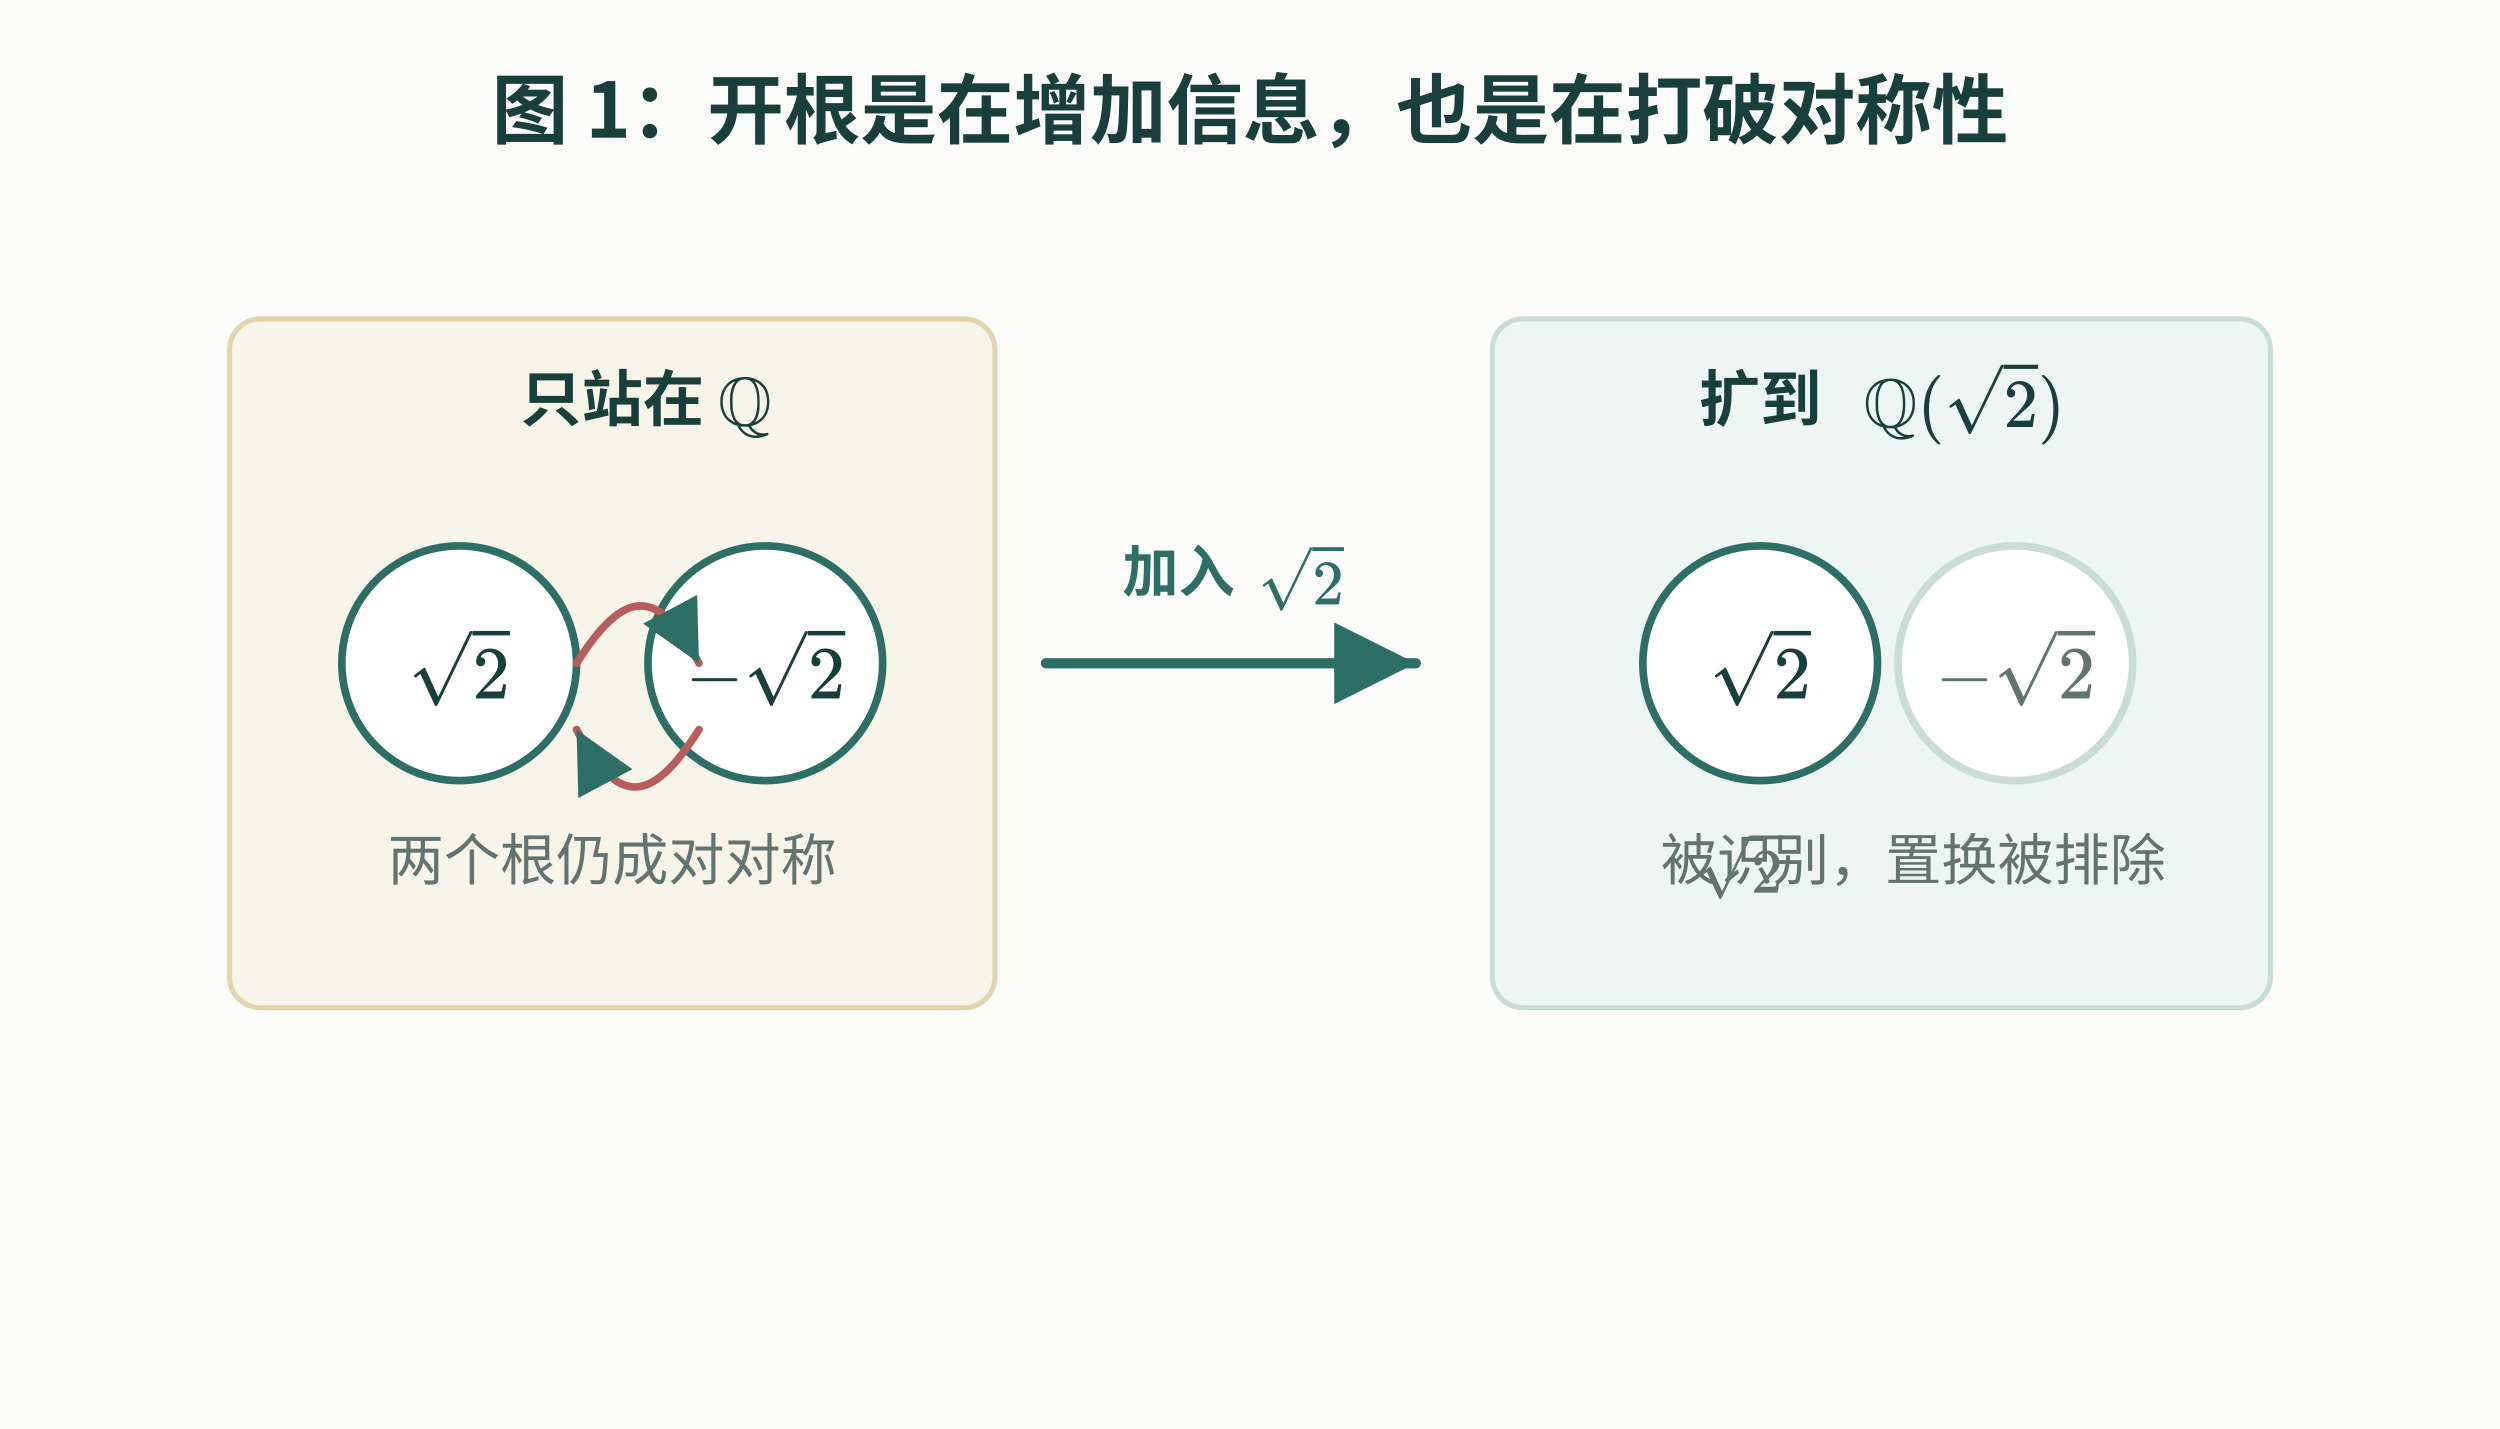
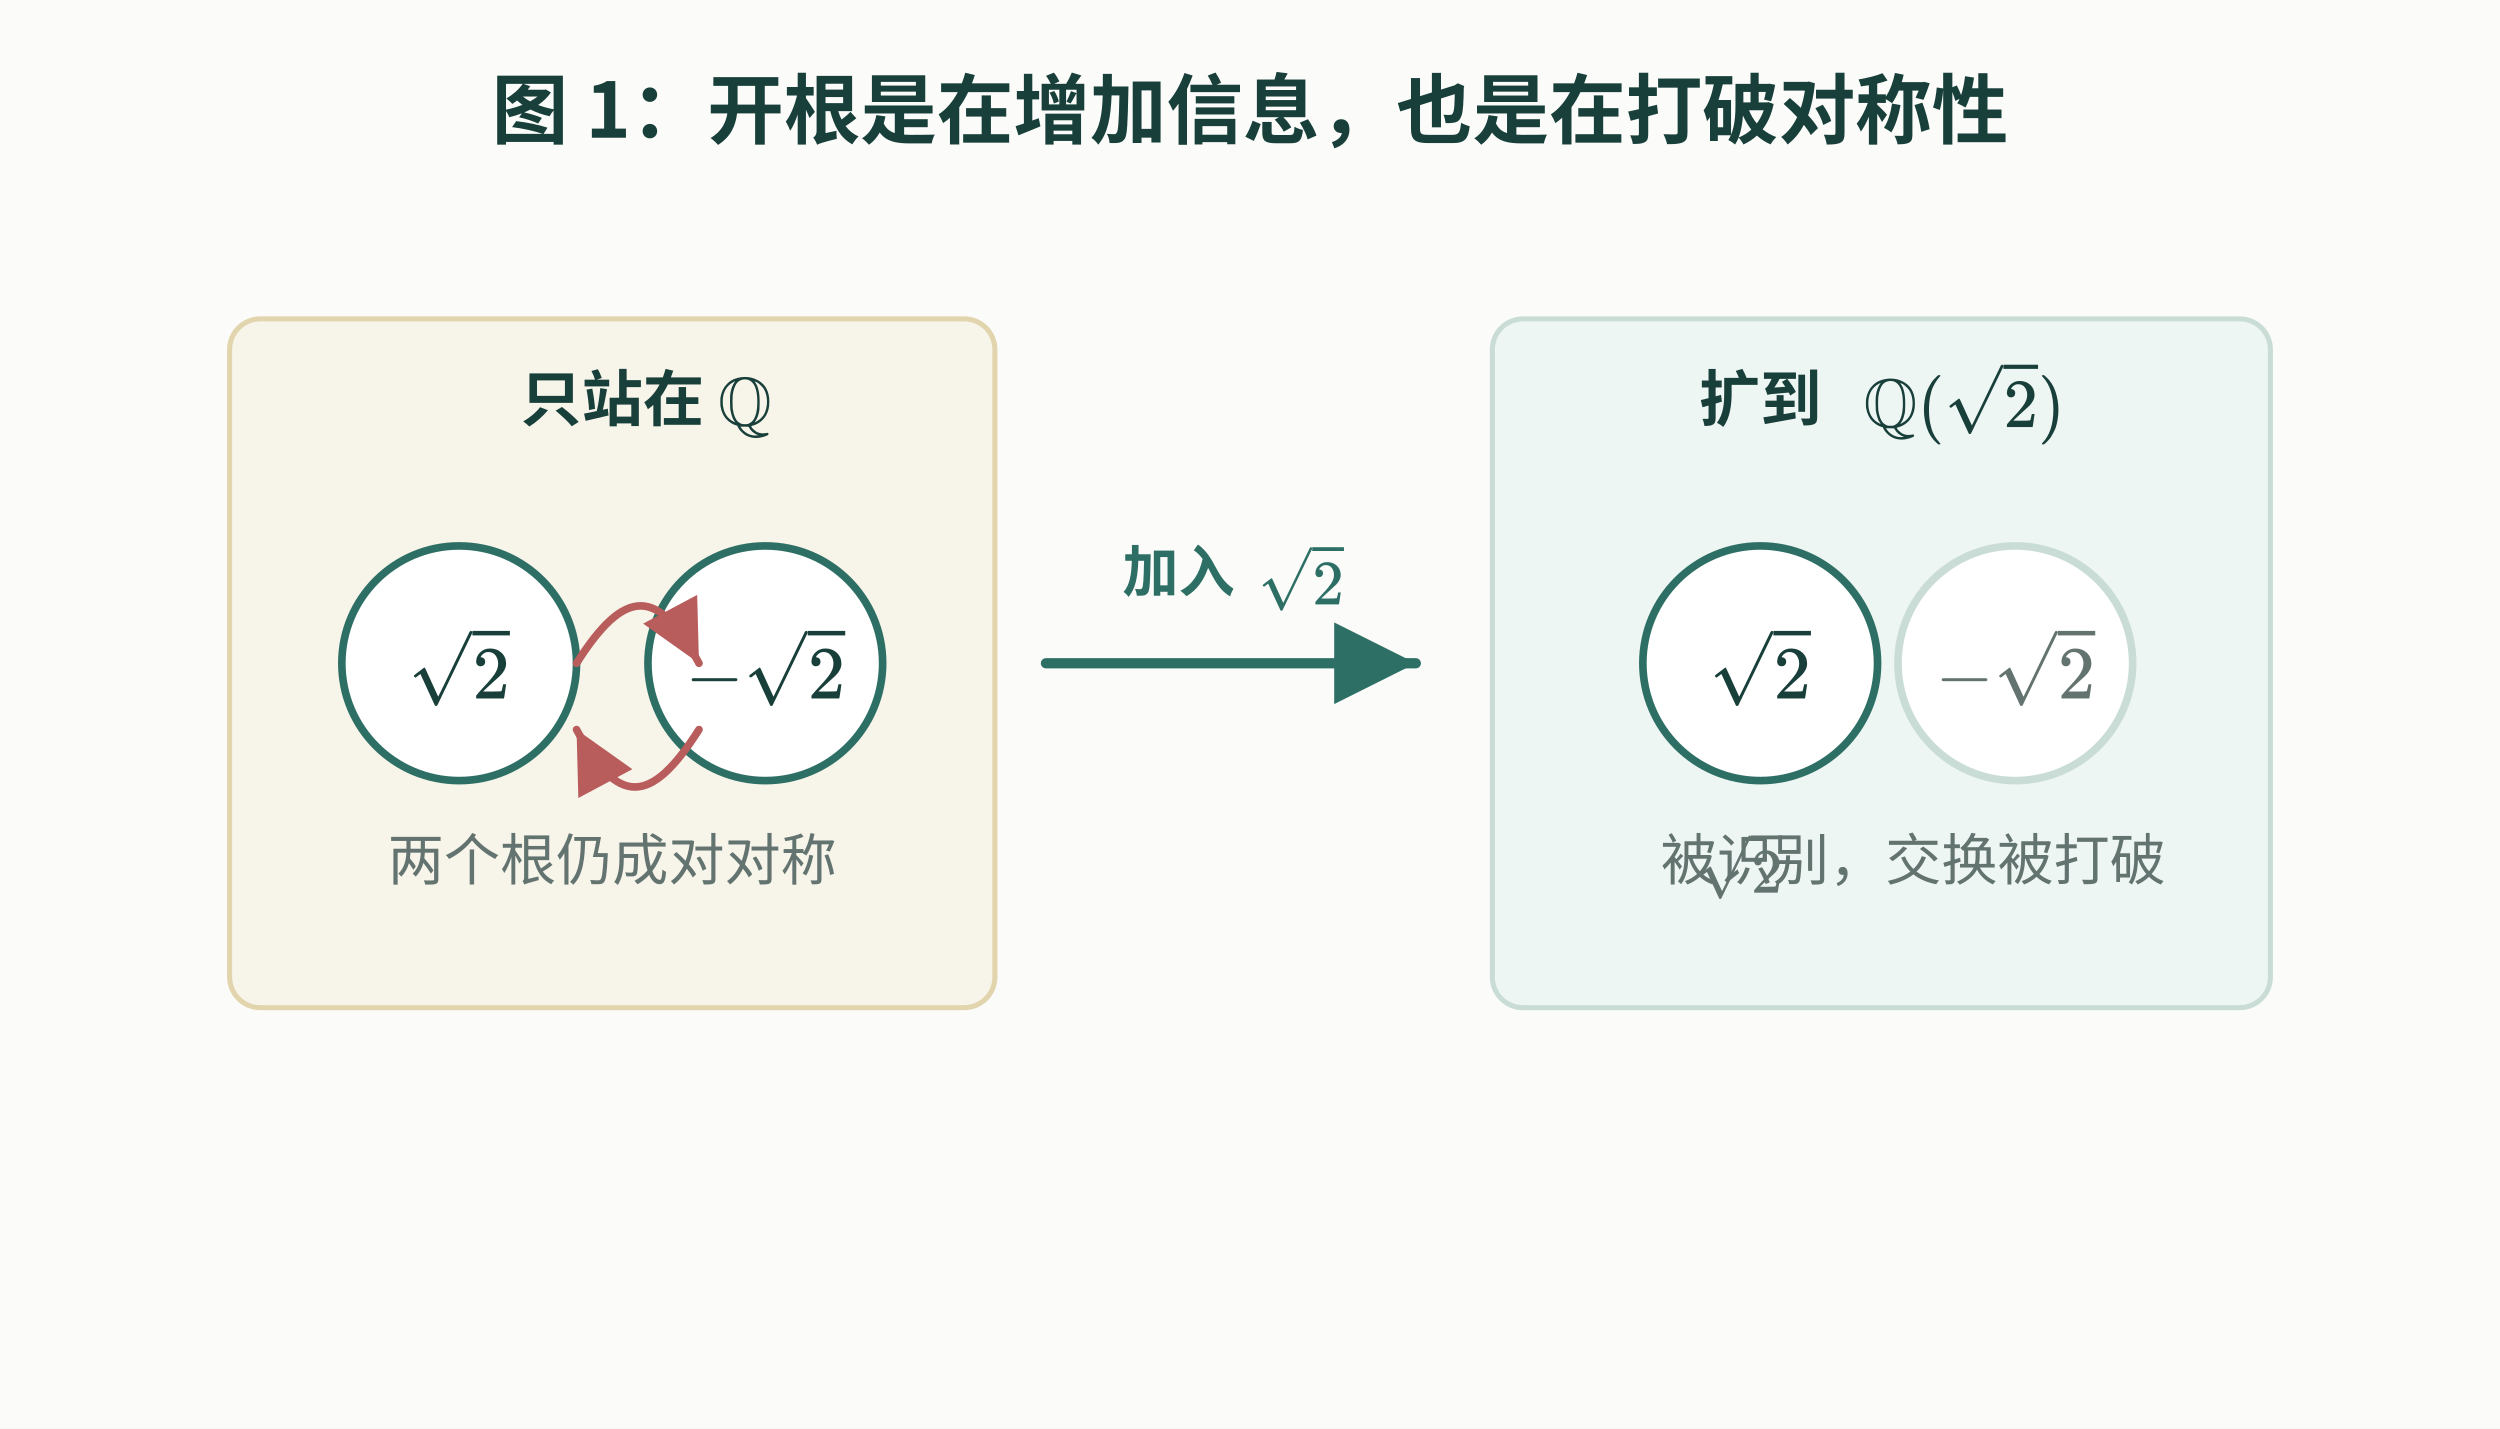
<svg xmlns="http://www.w3.org/2000/svg" width="980" height="560" viewBox="0 0 980 560" role="img" aria-label="图 1：开根是在增加信息，也是在打破对称性">
  <rect width="100%" height="100%" fill="#fbfcfa" />
  <defs>
    <marker id="arrow" markerWidth="12" markerHeight="12" refX="10" refY="6" orient="auto">
      <path d="M2,2 L10,6 L2,10 Z" fill="#2e6f65" />
+     </marker>
+     <marker id="arrowStart" markerWidth="12" markerHeight="12" refX="2" refY="6" orient="auto">
+       <path d="M10,2 L2,6 L10,10 Z" fill="#2e6f65" />
+     </marker>
+     <marker id="arrowRed" markerWidth="12" markerHeight="12" refX="10" refY="6" orient="auto">
+       <path d="M2,2 L10,6 L2,10 Z" fill="#b85c5c" />
+     </marker>
+     <marker id="arrowStartRed" markerWidth="12" markerHeight="12" refX="2" refY="6" orient="auto">
+       <path d="M10,2 L2,6 L10,10 Z" fill="#b85c5c" />
    </marker>
    <filter id="shadow" x="-20%" y="-20%" width="140%" height="140%">
      <feDropShadow dx="0" dy="3" stdDeviation="4" flood-color="#12332f" flood-opacity="0.12" />
    </filter>
  </defs>
  <text x="490.0" y="54" font-family="Microsoft YaHei, Noto Sans CJK SC, Arial, sans-serif" font-size="30" font-weight="700" fill="#183f3a" text-anchor="middle">图 1：开根是在增加信息，也是在打破对称性</text>
  <rect x="90" y="125" width="300" height="270" rx="12" fill="#f7f4ea" stroke="#e2d5ae" stroke-width="2" />
  <text x="240" y="165" font-family="Microsoft YaHei, Noto Sans CJK SC, Arial, sans-serif" font-size="24" font-weight="700" fill="#183f3a" text-anchor="middle">只站在</text>
  <svg x="281.44" y="147.76" width="21.12" height="23.94" viewBox="0 -701 778 882" color="#183f3a" overflow="visible">
    <g stroke="currentColor" fill="currentColor" stroke-width="0" transform="scale(1,-1)">
      <g data-mml-node="math">
        <g data-mml-node="TeXAtom" data-mjx-texclass="ORD">
          <g data-mml-node="mi">
            <path data-c="211A" d="M480 -10Q480 -13 486 -24T507 -50T541 -80T588 -104T648 -114Q666 -114 688 -110T714 -106Q724 -106 728 -114T729 -130Q723 -145 663 -163T548 -181Q503 -181 463 -169T395 -139T343 -97T307 -56T284 -19L280 -3L262 1Q188 24 131 81Q57 155 37 275Q34 292 34 342T37 410Q58 528 131 601Q179 652 248 676T388 701Q485 701 562 661Q698 595 731 448Q742 410 742 341T731 235Q707 141 646 81Q616 50 575 27T493 -5L480 -10ZM568 342Q568 613 437 659L395 666Q329 666 286 626Q232 570 213 439Q210 408 210 342T213 246Q231 113 286 57Q309 37 342 23Q357 19 389 19Q420 19 437 23Q469 38 491 57Q568 134 568 342ZM174 341V354Q174 393 175 419T183 484T205 561T246 635L249 639Q246 639 224 627T193 608Q189 606 183 601T169 589T155 577Q69 491 69 344Q69 133 231 52Q247 42 247 46Q247 46 246 48Q231 69 222 85T200 141T177 239Q174 269 174 341ZM708 341Q708 410 689 467T640 556T588 606T546 630Q532 638 531 638Q530 638 531 635Q563 590 577 543Q602 472 602 341V316Q602 264 599 230T580 144T531 48Q529 44 532 45T546 52Q575 68 596 84T642 128T683 200T706 299Q708 327 708 341ZM391 -17H333Q329 -15 326 -15Q324 -15 324 -17Q324 -21 362 -68Q424 -130 506 -143Q518 -144 544 -144Q569 -144 577 -143L589 -141L575 -139Q544 -127 509 -101T453 -37L442 -19L391 -17Z" />
          </g>
        </g>
      </g>
    </g>
  </svg>
  <circle cx="180" cy="260" r="46" fill="#fff" stroke="#2e6f65" stroke-width="3" />
  <circle cx="300" cy="260" r="46" fill="#fff" stroke="#2e6f65" stroke-width="3" />
  <svg x="160.10" y="245.55" width="39.79" height="31.17" viewBox="0 -960.5 1353 1060" color="#183f3a" overflow="visible">
    <g stroke="currentColor" fill="currentColor" stroke-width="0" transform="scale(1,-1)">
      <g data-mml-node="math">
        <g data-mml-node="msqrt">
          <g transform="translate(853,0)">
            <g data-mml-node="mn">
              <path data-c="32" d="M109 429Q82 429 66 447T50 491Q50 562 103 614T235 666Q326 666 387 610T449 465Q449 422 429 383T381 315T301 241Q265 210 201 149L142 93L218 92Q375 92 385 97Q392 99 409 186V189H449V186Q448 183 436 95T421 3V0H50V19V31Q50 38 56 46T86 81Q115 113 136 137Q145 147 170 174T204 211T233 244T261 278T284 308T305 340T320 369T333 401T340 431T343 464Q343 527 309 573T212 619Q179 619 154 602T119 569T109 550Q109 549 114 549Q132 549 151 535T170 489Q170 464 154 447T109 429Z" />
            </g>
          </g>
          <g data-mml-node="mo" transform="translate(0,100.5)">
            <path data-c="221A" d="M95 178Q89 178 81 186T72 200T103 230T169 280T207 309Q209 311 212 311H213Q219 311 227 294T281 177Q300 134 312 108L397 -77Q398 -77 501 136T707 565T814 786Q820 800 834 800Q841 800 846 794T853 782V776L620 293L385 -193Q381 -200 366 -200Q357 -200 354 -197Q352 -195 256 15L160 225L144 214Q129 202 113 190T95 178Z" />
          </g>
          <rect width="500" height="60" x="853" y="840.5" />
        </g>
      </g>
    </g>
  </svg>
  <svg x="268.66" y="245.55" width="62.67" height="31.17" viewBox="0 -960.5 2131 1060" color="#183f3a" overflow="visible">
    <g stroke="currentColor" fill="currentColor" stroke-width="0" transform="scale(1,-1)">
      <g data-mml-node="math">
        <g data-mml-node="mo">
          <path data-c="2212" d="M84 237T84 250T98 270H679Q694 262 694 250T679 230H98Q84 237 84 250Z" />
        </g>
        <g data-mml-node="msqrt" transform="translate(778,0)">
          <g transform="translate(853,0)">
            <g data-mml-node="mn">
              <path data-c="32" d="M109 429Q82 429 66 447T50 491Q50 562 103 614T235 666Q326 666 387 610T449 465Q449 422 429 383T381 315T301 241Q265 210 201 149L142 93L218 92Q375 92 385 97Q392 99 409 186V189H449V186Q448 183 436 95T421 3V0H50V19V31Q50 38 56 46T86 81Q115 113 136 137Q145 147 170 174T204 211T233 244T261 278T284 308T305 340T320 369T333 401T340 431T343 464Q343 527 309 573T212 619Q179 619 154 602T119 569T109 550Q109 549 114 549Q132 549 151 535T170 489Q170 464 154 447T109 429Z" />
            </g>
          </g>
          <g data-mml-node="mo" transform="translate(0,100.5)">
            <path data-c="221A" d="M95 178Q89 178 81 186T72 200T103 230T169 280T207 309Q209 311 212 311H213Q219 311 227 294T281 177Q300 134 312 108L397 -77Q398 -77 501 136T707 565T814 786Q820 800 834 800Q841 800 846 794T853 782V776L620 293L385 -193Q381 -200 366 -200Q357 -200 354 -197Q352 -195 256 15L160 225L144 214Q129 202 113 190T95 178Z" />
          </g>
          <rect width="500" height="60" x="853" y="840.5" />
        </g>
      </g>
    </g>
  </svg>
-   <path d="M226 260 C245 230, 258 230, 274 260" fill="none" stroke="#b85c5c" stroke-width="3" stroke-linecap="round" stroke-linejoin="round" marker-end="url(#arrow)" />
-   <path d="M274 286 C255 316, 242 316, 226 286" fill="none" stroke="#b85c5c" stroke-width="3" stroke-linecap="round" stroke-linejoin="round" marker-end="url(#arrow)" />
+   <path d="M226 260 C245 230, 258 230, 274 260" fill="none" stroke="#b85c5c" stroke-width="3" stroke-linecap="round" stroke-linejoin="round" marker-end="url(#arrowRed)" />
+   <path d="M274 286 C255 316, 242 316, 226 286" fill="none" stroke="#b85c5c" stroke-width="3" stroke-linecap="round" stroke-linejoin="round" marker-end="url(#arrowRed)" />
  <text x="240" y="345" font-family="Microsoft YaHei, Noto Sans CJK SC, Arial, sans-serif" font-size="22" font-weight="400" fill="#63736f" text-anchor="middle">两个根仍成对对称</text>
  <line x1="410" y1="260" x2="555" y2="260" stroke="#2e6f65" stroke-width="4" stroke-linecap="round" marker-end="url(#arrow)" />
  <text x="462" y="232" font-family="Microsoft YaHei, Noto Sans CJK SC, Arial, sans-serif" font-size="22" font-weight="700" fill="#2e6f65" text-anchor="middle">加入</text>
  <svg x="493.16" y="213.01" width="33.67" height="26.38" viewBox="0 -960.5 1353 1060" color="#2e6f65" overflow="visible">
    <g stroke="currentColor" fill="currentColor" stroke-width="0" transform="scale(1,-1)">
      <g data-mml-node="math">
        <g data-mml-node="msqrt">
          <g transform="translate(853,0)">
            <g data-mml-node="mn">
              <path data-c="32" d="M109 429Q82 429 66 447T50 491Q50 562 103 614T235 666Q326 666 387 610T449 465Q449 422 429 383T381 315T301 241Q265 210 201 149L142 93L218 92Q375 92 385 97Q392 99 409 186V189H449V186Q448 183 436 95T421 3V0H50V19V31Q50 38 56 46T86 81Q115 113 136 137Q145 147 170 174T204 211T233 244T261 278T284 308T305 340T320 369T333 401T340 431T343 464Q343 527 309 573T212 619Q179 619 154 602T119 569T109 550Q109 549 114 549Q132 549 151 535T170 489Q170 464 154 447T109 429Z" />
            </g>
          </g>
          <g data-mml-node="mo" transform="translate(0,100.5)">
            <path data-c="221A" d="M95 178Q89 178 81 186T72 200T103 230T169 280T207 309Q209 311 212 311H213Q219 311 227 294T281 177Q300 134 312 108L397 -77Q398 -77 501 136T707 565T814 786Q820 800 834 800Q841 800 846 794T853 782V776L620 293L385 -193Q381 -200 366 -200Q357 -200 354 -197Q352 -195 256 15L160 225L144 214Q129 202 113 190T95 178Z" />
          </g>
          <rect width="500" height="60" x="853" y="840.5" />
        </g>
      </g>
    </g>
  </svg>
  <rect x="585" y="125" width="305" height="270" rx="12" fill="#eef6f3" stroke="#c9ddd6" stroke-width="2" />
  <text x="690" y="165" font-family="Microsoft YaHei, Noto Sans CJK SC, Arial, sans-serif" font-size="24" font-weight="700" fill="#183f3a" text-anchor="middle">扩到</text>
  <svg x="730.51" y="141.34" width="78.97" height="32.87" viewBox="0 -960.5 2909 1210.5" color="#183f3a" overflow="visible">
    <g stroke="currentColor" fill="currentColor" stroke-width="0" transform="scale(1,-1)">
      <g data-mml-node="math">
        <g data-mml-node="TeXAtom" data-mjx-texclass="ORD">
          <g data-mml-node="mi">
            <path data-c="211A" d="M480 -10Q480 -13 486 -24T507 -50T541 -80T588 -104T648 -114Q666 -114 688 -110T714 -106Q724 -106 728 -114T729 -130Q723 -145 663 -163T548 -181Q503 -181 463 -169T395 -139T343 -97T307 -56T284 -19L280 -3L262 1Q188 24 131 81Q57 155 37 275Q34 292 34 342T37 410Q58 528 131 601Q179 652 248 676T388 701Q485 701 562 661Q698 595 731 448Q742 410 742 341T731 235Q707 141 646 81Q616 50 575 27T493 -5L480 -10ZM568 342Q568 613 437 659L395 666Q329 666 286 626Q232 570 213 439Q210 408 210 342T213 246Q231 113 286 57Q309 37 342 23Q357 19 389 19Q420 19 437 23Q469 38 491 57Q568 134 568 342ZM174 341V354Q174 393 175 419T183 484T205 561T246 635L249 639Q246 639 224 627T193 608Q189 606 183 601T169 589T155 577Q69 491 69 344Q69 133 231 52Q247 42 247 46Q247 46 246 48Q231 69 222 85T200 141T177 239Q174 269 174 341ZM708 341Q708 410 689 467T640 556T588 606T546 630Q532 638 531 638Q530 638 531 635Q563 590 577 543Q602 472 602 341V316Q602 264 599 230T580 144T531 48Q529 44 532 45T546 52Q575 68 596 84T642 128T683 200T706 299Q708 327 708 341ZM391 -17H333Q329 -15 326 -15Q324 -15 324 -17Q324 -21 362 -68Q424 -130 506 -143Q518 -144 544 -144Q569 -144 577 -143L589 -141L575 -139Q544 -127 509 -101T453 -37L442 -19L391 -17Z" />
          </g>
        </g>
        <g data-mml-node="mo" transform="translate(778,0)">
          <path data-c="28" d="M94 250Q94 319 104 381T127 488T164 576T202 643T244 695T277 729T302 750H315H319Q333 750 333 741Q333 738 316 720T275 667T226 581T184 443T167 250T184 58T225 -81T274 -167T316 -220T333 -241Q333 -250 318 -250H315H302L274 -226Q180 -141 137 -14T94 250Z" />
        </g>
        <g data-mml-node="msqrt" transform="translate(1167,0)">
          <g transform="translate(853,0)">
            <g data-mml-node="mn">
              <path data-c="32" d="M109 429Q82 429 66 447T50 491Q50 562 103 614T235 666Q326 666 387 610T449 465Q449 422 429 383T381 315T301 241Q265 210 201 149L142 93L218 92Q375 92 385 97Q392 99 409 186V189H449V186Q448 183 436 95T421 3V0H50V19V31Q50 38 56 46T86 81Q115 113 136 137Q145 147 170 174T204 211T233 244T261 278T284 308T305 340T320 369T333 401T340 431T343 464Q343 527 309 573T212 619Q179 619 154 602T119 569T109 550Q109 549 114 549Q132 549 151 535T170 489Q170 464 154 447T109 429Z" />
            </g>
          </g>
          <g data-mml-node="mo" transform="translate(0,100.5)">
            <path data-c="221A" d="M95 178Q89 178 81 186T72 200T103 230T169 280T207 309Q209 311 212 311H213Q219 311 227 294T281 177Q300 134 312 108L397 -77Q398 -77 501 136T707 565T814 786Q820 800 834 800Q841 800 846 794T853 782V776L620 293L385 -193Q381 -200 366 -200Q357 -200 354 -197Q352 -195 256 15L160 225L144 214Q129 202 113 190T95 178Z" />
          </g>
          <rect width="500" height="60" x="853" y="840.5" />
        </g>
        <g data-mml-node="mo" transform="translate(2520,0)">
          <path data-c="29" d="M60 749L64 750Q69 750 74 750H86L114 726Q208 641 251 514T294 250Q294 182 284 119T261 12T224 -76T186 -143T145 -194T113 -227T90 -246Q87 -249 86 -250H74Q66 -250 63 -250T58 -247T55 -238Q56 -237 66 -225Q221 -64 221 250T66 725Q56 737 55 738Q55 746 60 749Z" />
        </g>
      </g>
    </g>
  </svg>
  <circle cx="690" cy="260" r="46" fill="#fff" stroke="#2e6f65" stroke-width="3" />
  <circle cx="790" cy="260" r="46" fill="#fff" stroke="#c9ddd6" stroke-width="3" />
  <svg x="670.10" y="245.55" width="39.79" height="31.17" viewBox="0 -960.5 1353 1060" color="#183f3a" overflow="visible">
    <g stroke="currentColor" fill="currentColor" stroke-width="0" transform="scale(1,-1)">
      <g data-mml-node="math">
        <g data-mml-node="msqrt">
          <g transform="translate(853,0)">
            <g data-mml-node="mn">
              <path data-c="32" d="M109 429Q82 429 66 447T50 491Q50 562 103 614T235 666Q326 666 387 610T449 465Q449 422 429 383T381 315T301 241Q265 210 201 149L142 93L218 92Q375 92 385 97Q392 99 409 186V189H449V186Q448 183 436 95T421 3V0H50V19V31Q50 38 56 46T86 81Q115 113 136 137Q145 147 170 174T204 211T233 244T261 278T284 308T305 340T320 369T333 401T340 431T343 464Q343 527 309 573T212 619Q179 619 154 602T119 569T109 550Q109 549 114 549Q132 549 151 535T170 489Q170 464 154 447T109 429Z" />
            </g>
          </g>
          <g data-mml-node="mo" transform="translate(0,100.5)">
            <path data-c="221A" d="M95 178Q89 178 81 186T72 200T103 230T169 280T207 309Q209 311 212 311H213Q219 311 227 294T281 177Q300 134 312 108L397 -77Q398 -77 501 136T707 565T814 786Q820 800 834 800Q841 800 846 794T853 782V776L620 293L385 -193Q381 -200 366 -200Q357 -200 354 -197Q352 -195 256 15L160 225L144 214Q129 202 113 190T95 178Z" />
          </g>
          <rect width="500" height="60" x="853" y="840.5" />
        </g>
      </g>
    </g>
  </svg>
  <svg x="758.66" y="245.55" width="62.67" height="31.17" viewBox="0 -960.5 2131 1060" color="#63736f" overflow="visible">
    <g stroke="currentColor" fill="currentColor" stroke-width="0" transform="scale(1,-1)">
      <g data-mml-node="math">
        <g data-mml-node="mo">
          <path data-c="2212" d="M84 237T84 250T98 270H679Q694 262 694 250T679 230H98Q84 237 84 250Z" />
        </g>
        <g data-mml-node="msqrt" transform="translate(778,0)">
          <g transform="translate(853,0)">
            <g data-mml-node="mn">
              <path data-c="32" d="M109 429Q82 429 66 447T50 491Q50 562 103 614T235 666Q326 666 387 610T449 465Q449 422 429 383T381 315T301 241Q265 210 201 149L142 93L218 92Q375 92 385 97Q392 99 409 186V189H449V186Q448 183 436 95T421 3V0H50V19V31Q50 38 56 46T86 81Q115 113 136 137Q145 147 170 174T204 211T233 244T261 278T284 308T305 340T320 369T333 401T340 431T343 464Q343 527 309 573T212 619Q179 619 154 602T119 569T109 550Q109 549 114 549Q132 549 151 535T170 489Q170 464 154 447T109 429Z" />
            </g>
          </g>
          <g data-mml-node="mo" transform="translate(0,100.5)">
            <path data-c="221A" d="M95 178Q89 178 81 186T72 200T103 230T169 280T207 309Q209 311 212 311H213Q219 311 227 294T281 177Q300 134 312 108L397 -77Q398 -77 501 136T707 565T814 786Q820 800 834 800Q841 800 846 794T853 782V776L620 293L385 -193Q381 -200 366 -200Q357 -200 354 -197Q352 -195 256 15L160 225L144 214Q129 202 113 190T95 178Z" />
          </g>
          <rect width="500" height="60" x="853" y="840.5" />
        </g>
      </g>
    </g>
  </svg>
  <svg x="665.16" y="326.01" width="33.67" height="26.38" viewBox="0 -960.5 1353 1060" color="#63736f" overflow="visible">
    <g stroke="currentColor" fill="currentColor" stroke-width="0" transform="scale(1,-1)">
      <g data-mml-node="math">
        <g data-mml-node="msqrt">
          <g transform="translate(853,0)">
            <g data-mml-node="mn">
              <path data-c="32" d="M109 429Q82 429 66 447T50 491Q50 562 103 614T235 666Q326 666 387 610T449 465Q449 422 429 383T381 315T301 241Q265 210 201 149L142 93L218 92Q375 92 385 97Q392 99 409 186V189H449V186Q448 183 436 95T421 3V0H50V19V31Q50 38 56 46T86 81Q115 113 136 137Q145 147 170 174T204 211T233 244T261 278T284 308T305 340T320 369T333 401T340 431T343 464Q343 527 309 573T212 619Q179 619 154 602T119 569T109 550Q109 549 114 549Q132 549 151 535T170 489Q170 464 154 447T109 429Z" />
            </g>
          </g>
          <g data-mml-node="mo" transform="translate(0,100.5)">
            <path data-c="221A" d="M95 178Q89 178 81 186T72 200T103 230T169 280T207 309Q209 311 212 311H213Q219 311 227 294T281 177Q300 134 312 108L397 -77Q398 -77 501 136T707 565T814 786Q820 800 834 800Q841 800 846 794T853 782V776L620 293L385 -193Q381 -200 366 -200Q357 -200 354 -197Q352 -195 256 15L160 225L144 214Q129 202 113 190T95 178Z" />
          </g>
          <rect width="500" height="60" x="853" y="840.5" />
        </g>
      </g>
    </g>
  </svg>
-   <text x="750" y="345" font-family="Microsoft YaHei, Noto Sans CJK SC, Arial, sans-serif" font-size="22" font-weight="400" fill="#63736f" text-anchor="middle">被识别，置换被排除</text>
+   <text x="750" y="345" font-family="Microsoft YaHei, Noto Sans CJK SC, Arial, sans-serif" font-size="22" font-weight="400" fill="#63736f" text-anchor="middle">被识别，交换被打破</text>
</svg>
